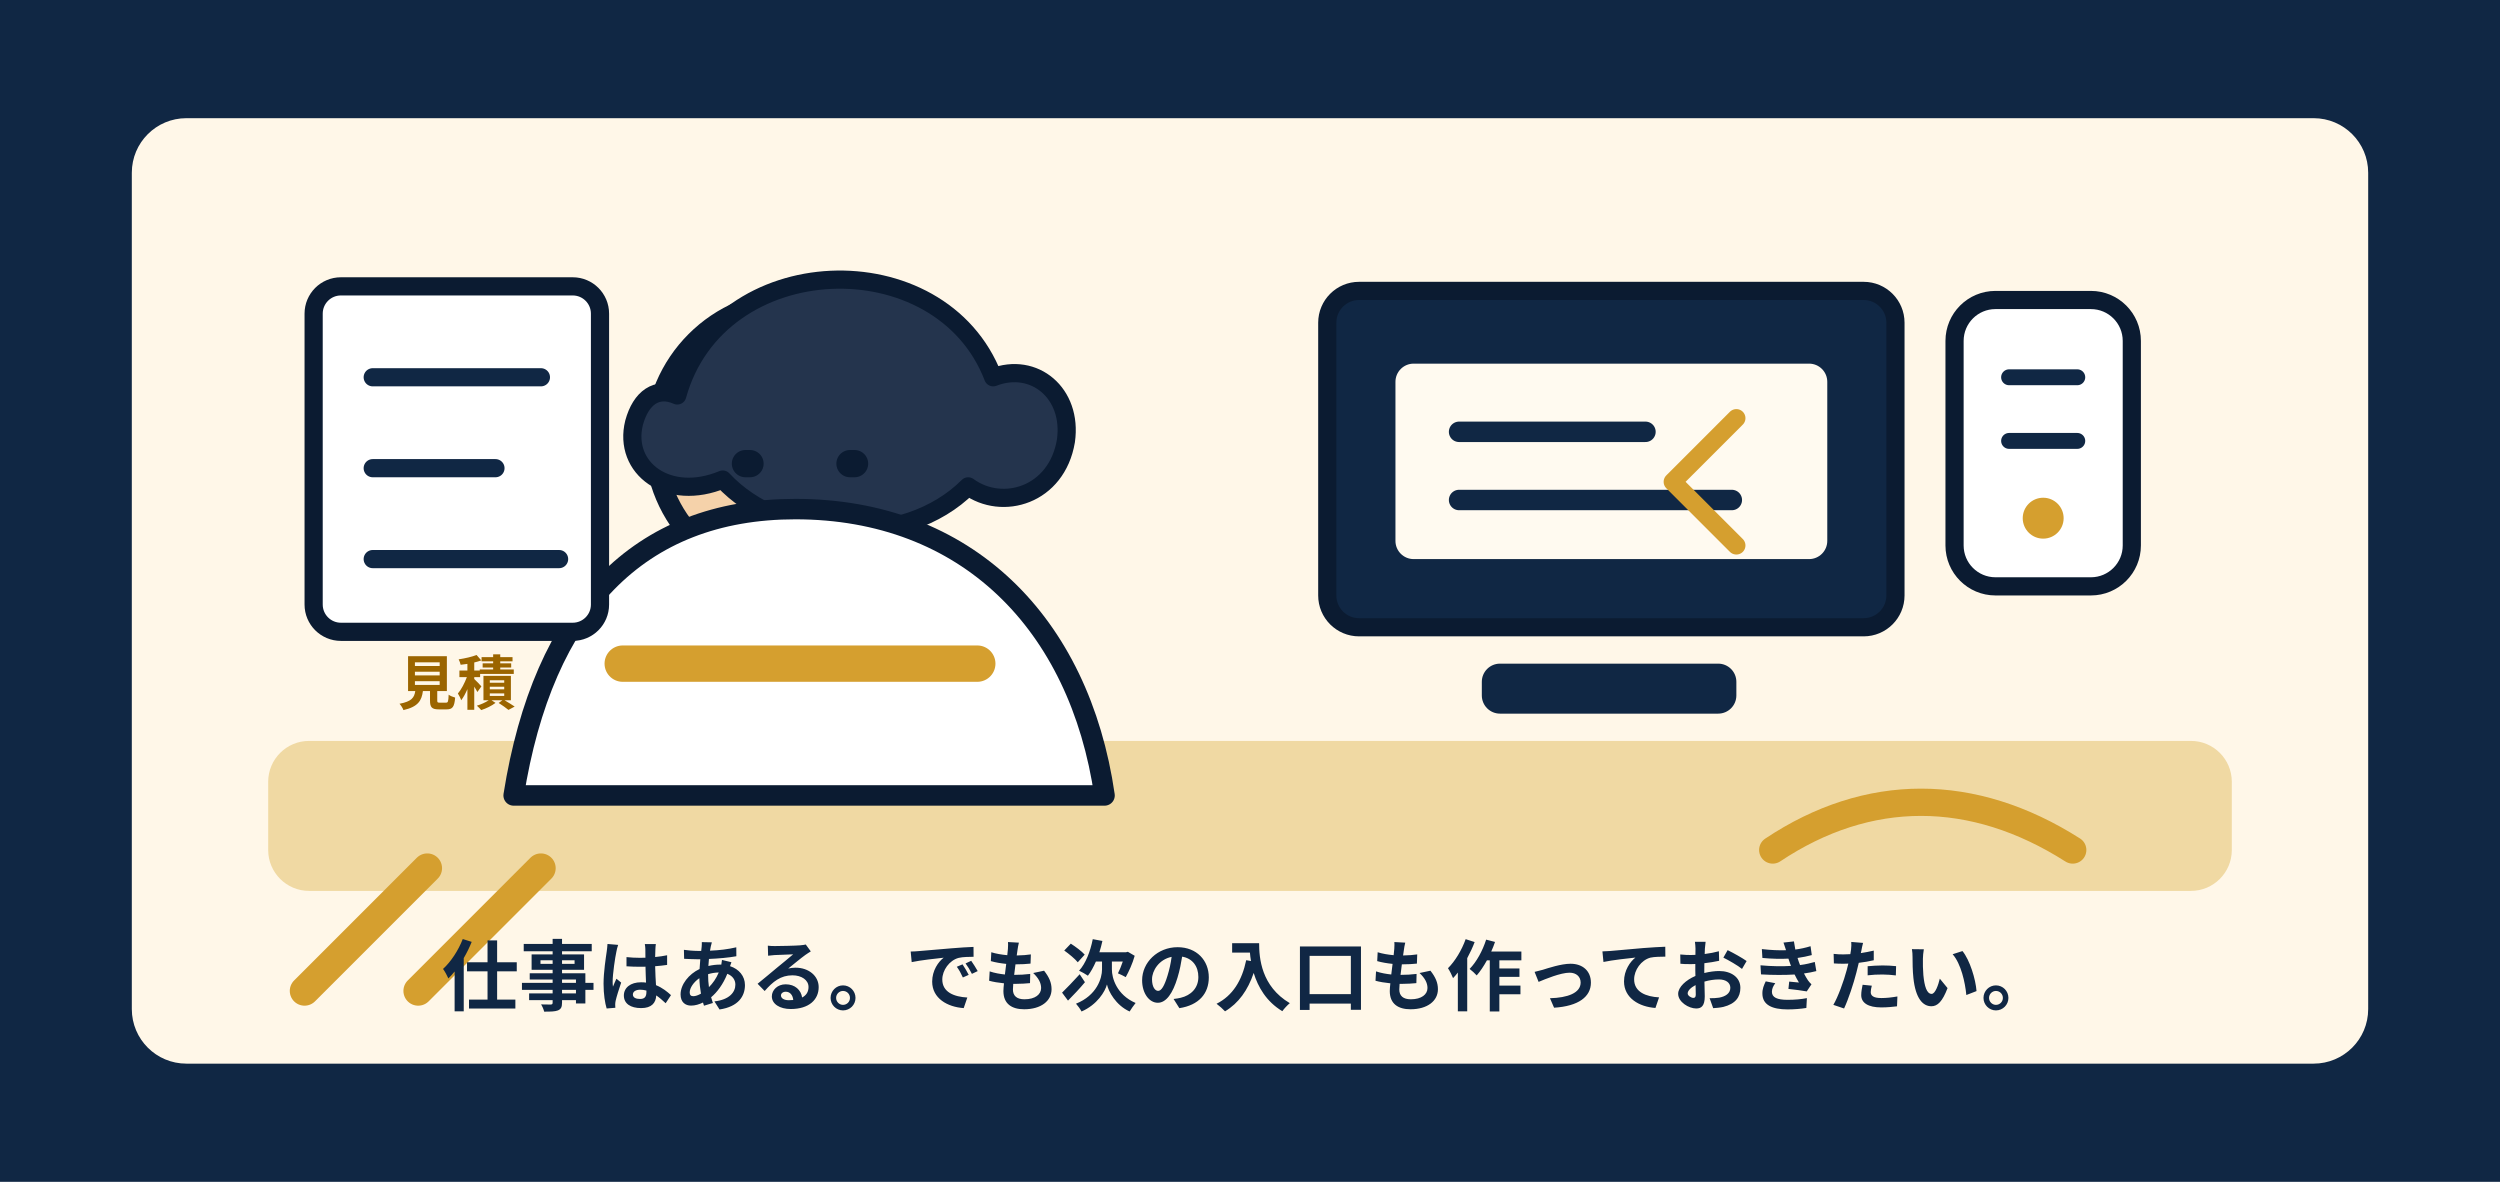
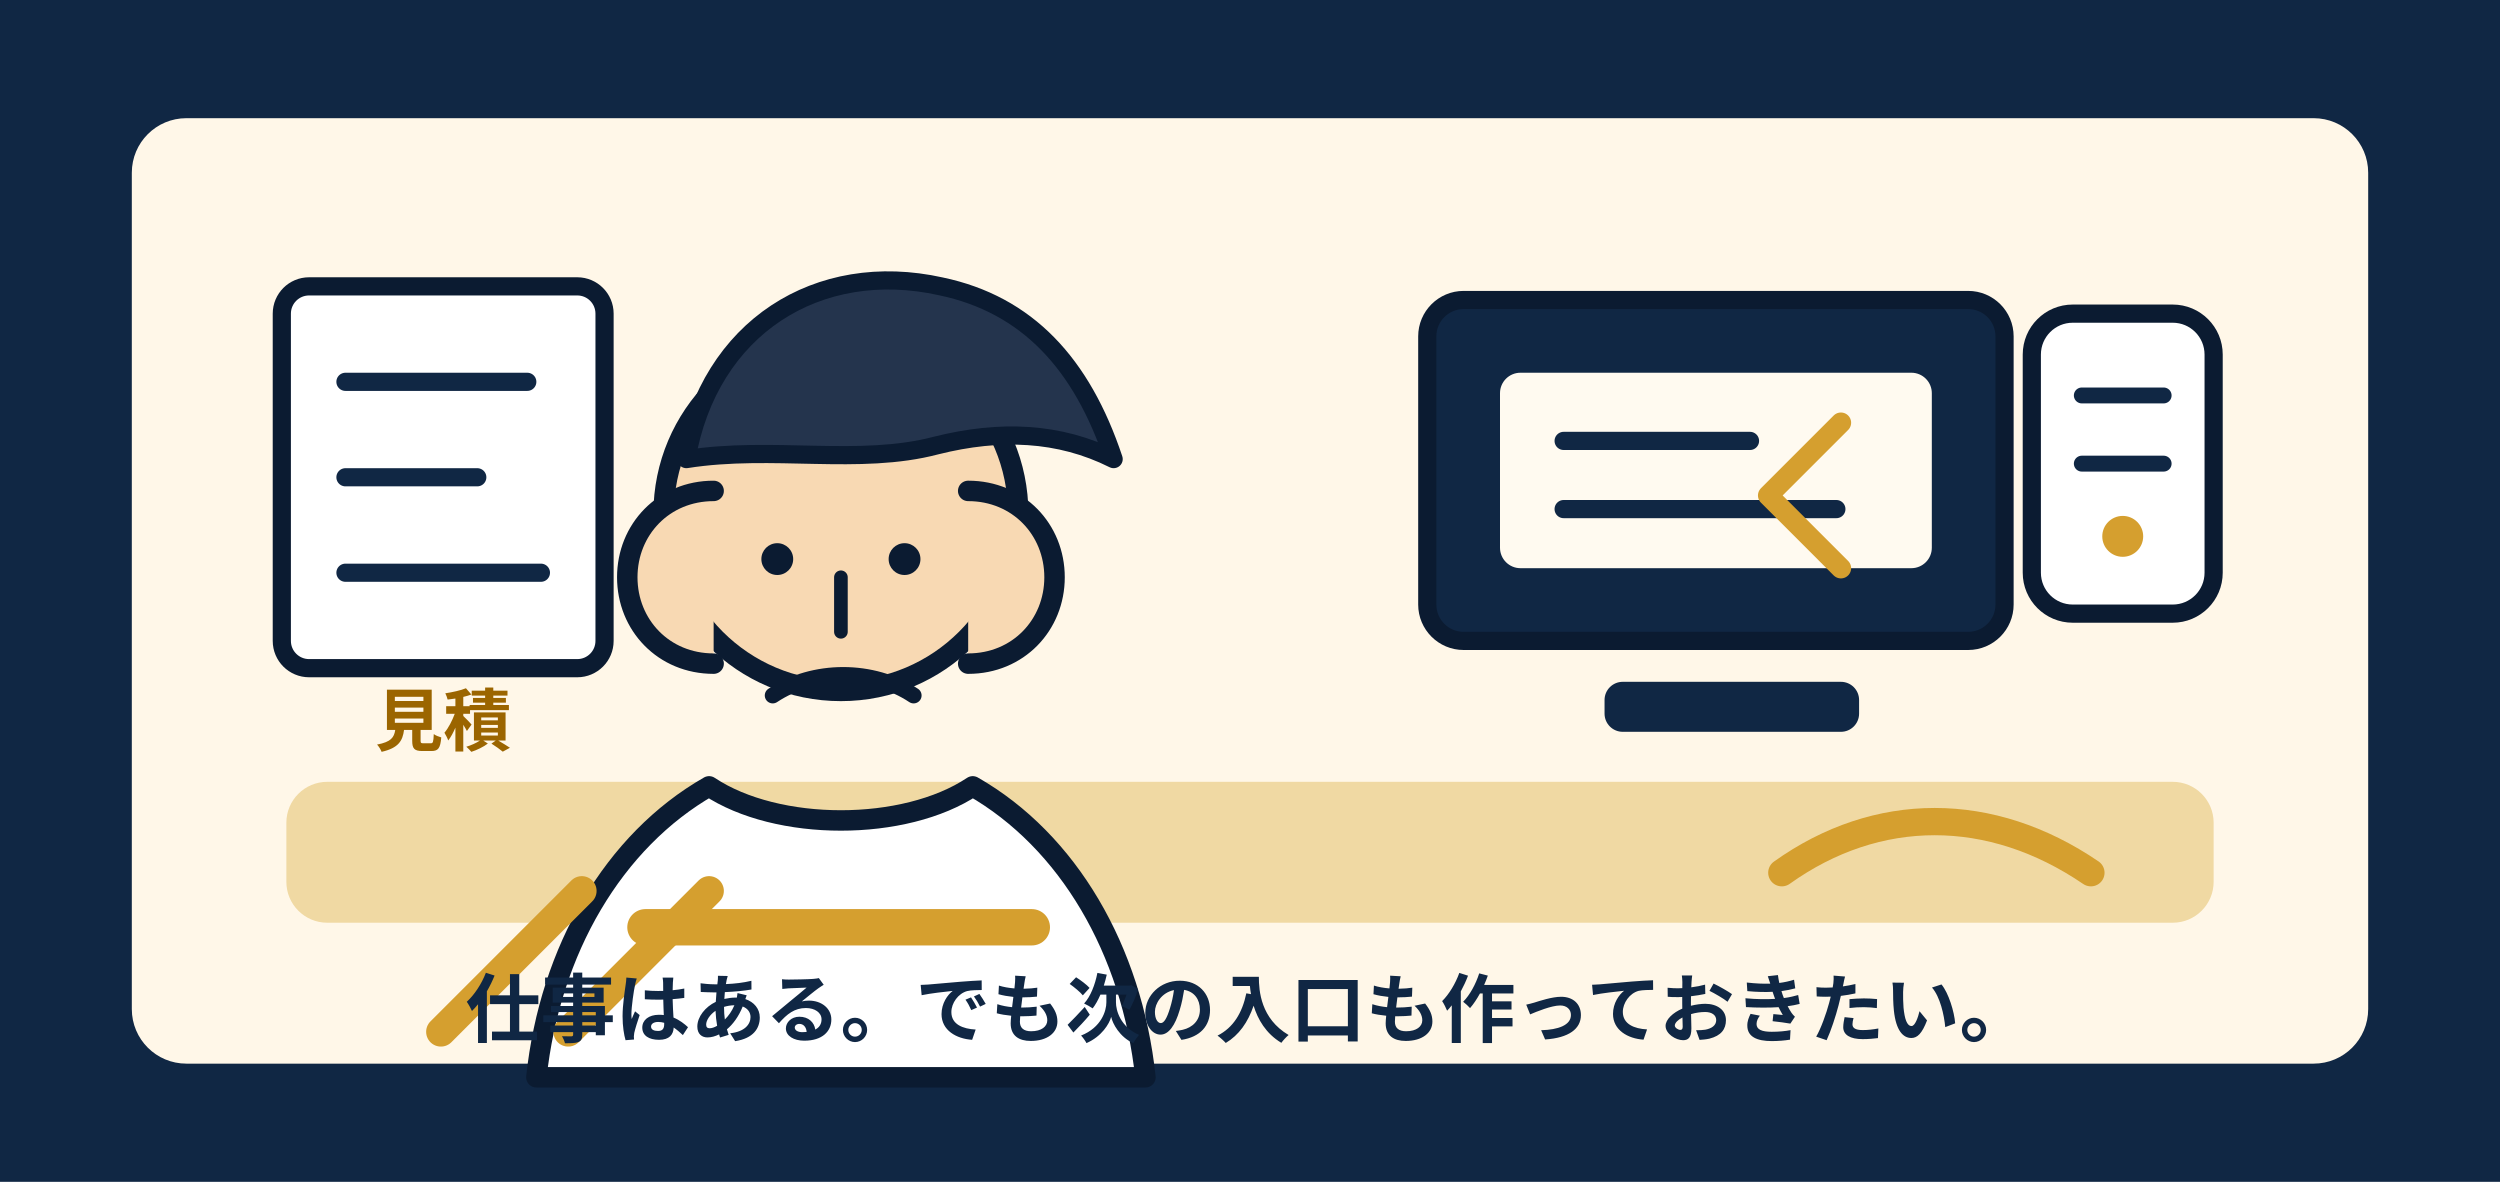
<svg xmlns="http://www.w3.org/2000/svg" viewBox="0 0 1100 520" role="img" aria-labelledby="title desc">
  <rect width="1100" height="520" fill="#102744" />
  <rect x="58" y="52" width="984" height="416" rx="24" fill="#fff7e8" />
-   <rect x="118" y="326" width="864" height="66" rx="18" fill="#f0d9a3" />
-   <circle cx="350" cy="194" r="62" fill="#f5d2aa" stroke="#0b1b31" stroke-width="9" />
-   <path d="M298 174c18-65 116-68 139-8 18-7 35 7 32 28-4 24-28 31-43 20-28 28-82 25-108-3-24 10-44-5-39-25 3-11 10-16 19-12z" fill="#24344d" stroke="#0b1b31" stroke-width="8" stroke-linejoin="round" />
-   <path d="M328 204h2M374 204h2" stroke="#0b1b31" stroke-width="12" stroke-linecap="round" />
-   <path d="M338 244c20-12 44-12 66 0" fill="none" stroke="#0b1b31" stroke-width="8" stroke-linecap="round" />
-   <path d="M226 350c13-82 55-126 124-126 75 0 125 50 136 126z" fill="#ffffff" stroke="#0b1b31" stroke-width="9" stroke-linejoin="round" />
-   <path d="M274 292h156" stroke="#d59f2f" stroke-width="16" stroke-linecap="round" />
-   <rect x="584" y="128" width="250" height="148" rx="14" fill="#102744" stroke="#0b1b31" stroke-width="8" />
-   <rect x="614" y="160" width="190" height="86" rx="8" fill="#fffaf0" />
-   <path d="M642 190h82M642 220h120" stroke="#102744" stroke-width="9" stroke-linecap="round" />
-   <path d="M764 184l-28 28 28 28" fill="none" stroke="#d59f2f" stroke-width="8" stroke-linecap="round" stroke-linejoin="round" />
-   <rect x="652" y="292" width="112" height="22" rx="8" fill="#102744" />
-   <rect x="138" y="126" width="126" height="152" rx="12" fill="#ffffff" stroke="#0b1b31" stroke-width="8" />
-   <path d="M164 166h74M164 206h54M164 246h82" stroke="#102744" stroke-width="8" stroke-linecap="round" />
-   <text x="201" y="310" text-anchor="middle" font-family="Arial, 'Yu Gothic', sans-serif" font-size="26" font-weight="700" fill="#9b6500">見積</text>
-   <rect x="860" y="132" width="78" height="126" rx="18" fill="#ffffff" stroke="#0b1b31" stroke-width="8" />
-   <circle cx="899" cy="228" r="9" fill="#d59f2f" />
-   <path d="M884 166h30M884 194h30" stroke="#102744" stroke-width="7" stroke-linecap="round" />
-   <path d="M188 382l-54 54M238 382l-54 54" stroke="#d59f2f" stroke-width="13" stroke-linecap="round" />
-   <path d="M780 374c42-28 88-28 132 0" fill="none" stroke="#d59f2f" stroke-width="12" stroke-linecap="round" />
-   <text x="550" y="442" text-anchor="middle" font-family="Arial, 'Yu Gothic', sans-serif" font-size="34" font-weight="700" fill="#102744">仕事はある。でも次の入口も作っておきたい。</text>
+   <rect x="126" y="344" width="848" height="62" rx="18" fill="#f0d9a3" />
+   <rect x="124" y="126" width="142" height="168" rx="12" fill="#ffffff" stroke="#0b1b31" stroke-width="8" />
+   <path d="M152 168h80M152 210h58M152 252h86" stroke="#102744" stroke-width="8" stroke-linecap="round" />
+   <text x="195" y="328" text-anchor="middle" font-family="Arial, 'Yu Gothic', sans-serif" font-size="30" font-weight="700" fill="#9b6500">見積</text>
+   <rect x="628" y="132" width="254" height="150" rx="16" fill="#102744" stroke="#0b1b31" stroke-width="8" />
+   <rect x="660" y="164" width="190" height="86" rx="9" fill="#fffaf0" />
+   <path d="M688 194h82M688 224h120" stroke="#102744" stroke-width="8" stroke-linecap="round" />
+   <path d="M810 186l-32 32 32 32" fill="none" stroke="#d59f2f" stroke-width="9" stroke-linecap="round" stroke-linejoin="round" />
+   <rect x="706" y="300" width="112" height="22" rx="8" fill="#102744" />
+   <rect x="894" y="138" width="80" height="132" rx="18" fill="#ffffff" stroke="#0b1b31" stroke-width="8" />
+   <path d="M916 174h36M916 204h36" stroke="#102744" stroke-width="7" stroke-linecap="round" />
+   <circle cx="934" cy="236" r="9" fill="#d59f2f" />
+   <path d="M312 346c-42 24-70 72-76 128h268c-6-56-34-104-76-128-30 20-86 20-116 0z" fill="#ffffff" stroke="#0b1b31" stroke-width="9" stroke-linejoin="round" />
+   <path d="M284 408h170" stroke="#d59f2f" stroke-width="16" stroke-linecap="round" />
+   <circle cx="370" cy="226" r="78" fill="#f8d9b3" stroke="#0b1b31" stroke-width="9" />
+   <path d="M302 202c10-58 58-88 112-76 38 8 62 34 76 76-24-12-50-13-78-6-34 9-72 0-110 6z" fill="#24344d" stroke="#0b1b31" stroke-width="8" stroke-linejoin="round" />
+   <path d="M314 216c-22 0-38 17-38 38s16 38 38 38M426 216c22 0 38 17 38 38s-16 38-38 38" fill="#f8d9b3" stroke="#0b1b31" stroke-width="9" stroke-linecap="round" />
+   <circle cx="342" cy="246" r="7" fill="#0b1b31" />
+   <circle cx="398" cy="246" r="7" fill="#0b1b31" />
+   <path d="M370 254v24" stroke="#0b1b31" stroke-width="6" stroke-linecap="round" />
+   <path d="M340 306c18-12 44-12 62 0" fill="none" stroke="#0b1b31" stroke-width="7" stroke-linecap="round" />
+   <path d="M256 392l-62 62M312 392l-62 62" stroke="#d59f2f" stroke-width="13" stroke-linecap="round" />
+   <path d="M784 384c42-30 92-30 136 0" fill="none" stroke="#d59f2f" stroke-width="12" stroke-linecap="round" />
+   <text x="550" y="456" text-anchor="middle" font-family="Arial, 'Yu Gothic', sans-serif" font-size="33" font-weight="700" fill="#102744">仕事はある。でも次の入口も作っておきたい。</text>
</svg>
